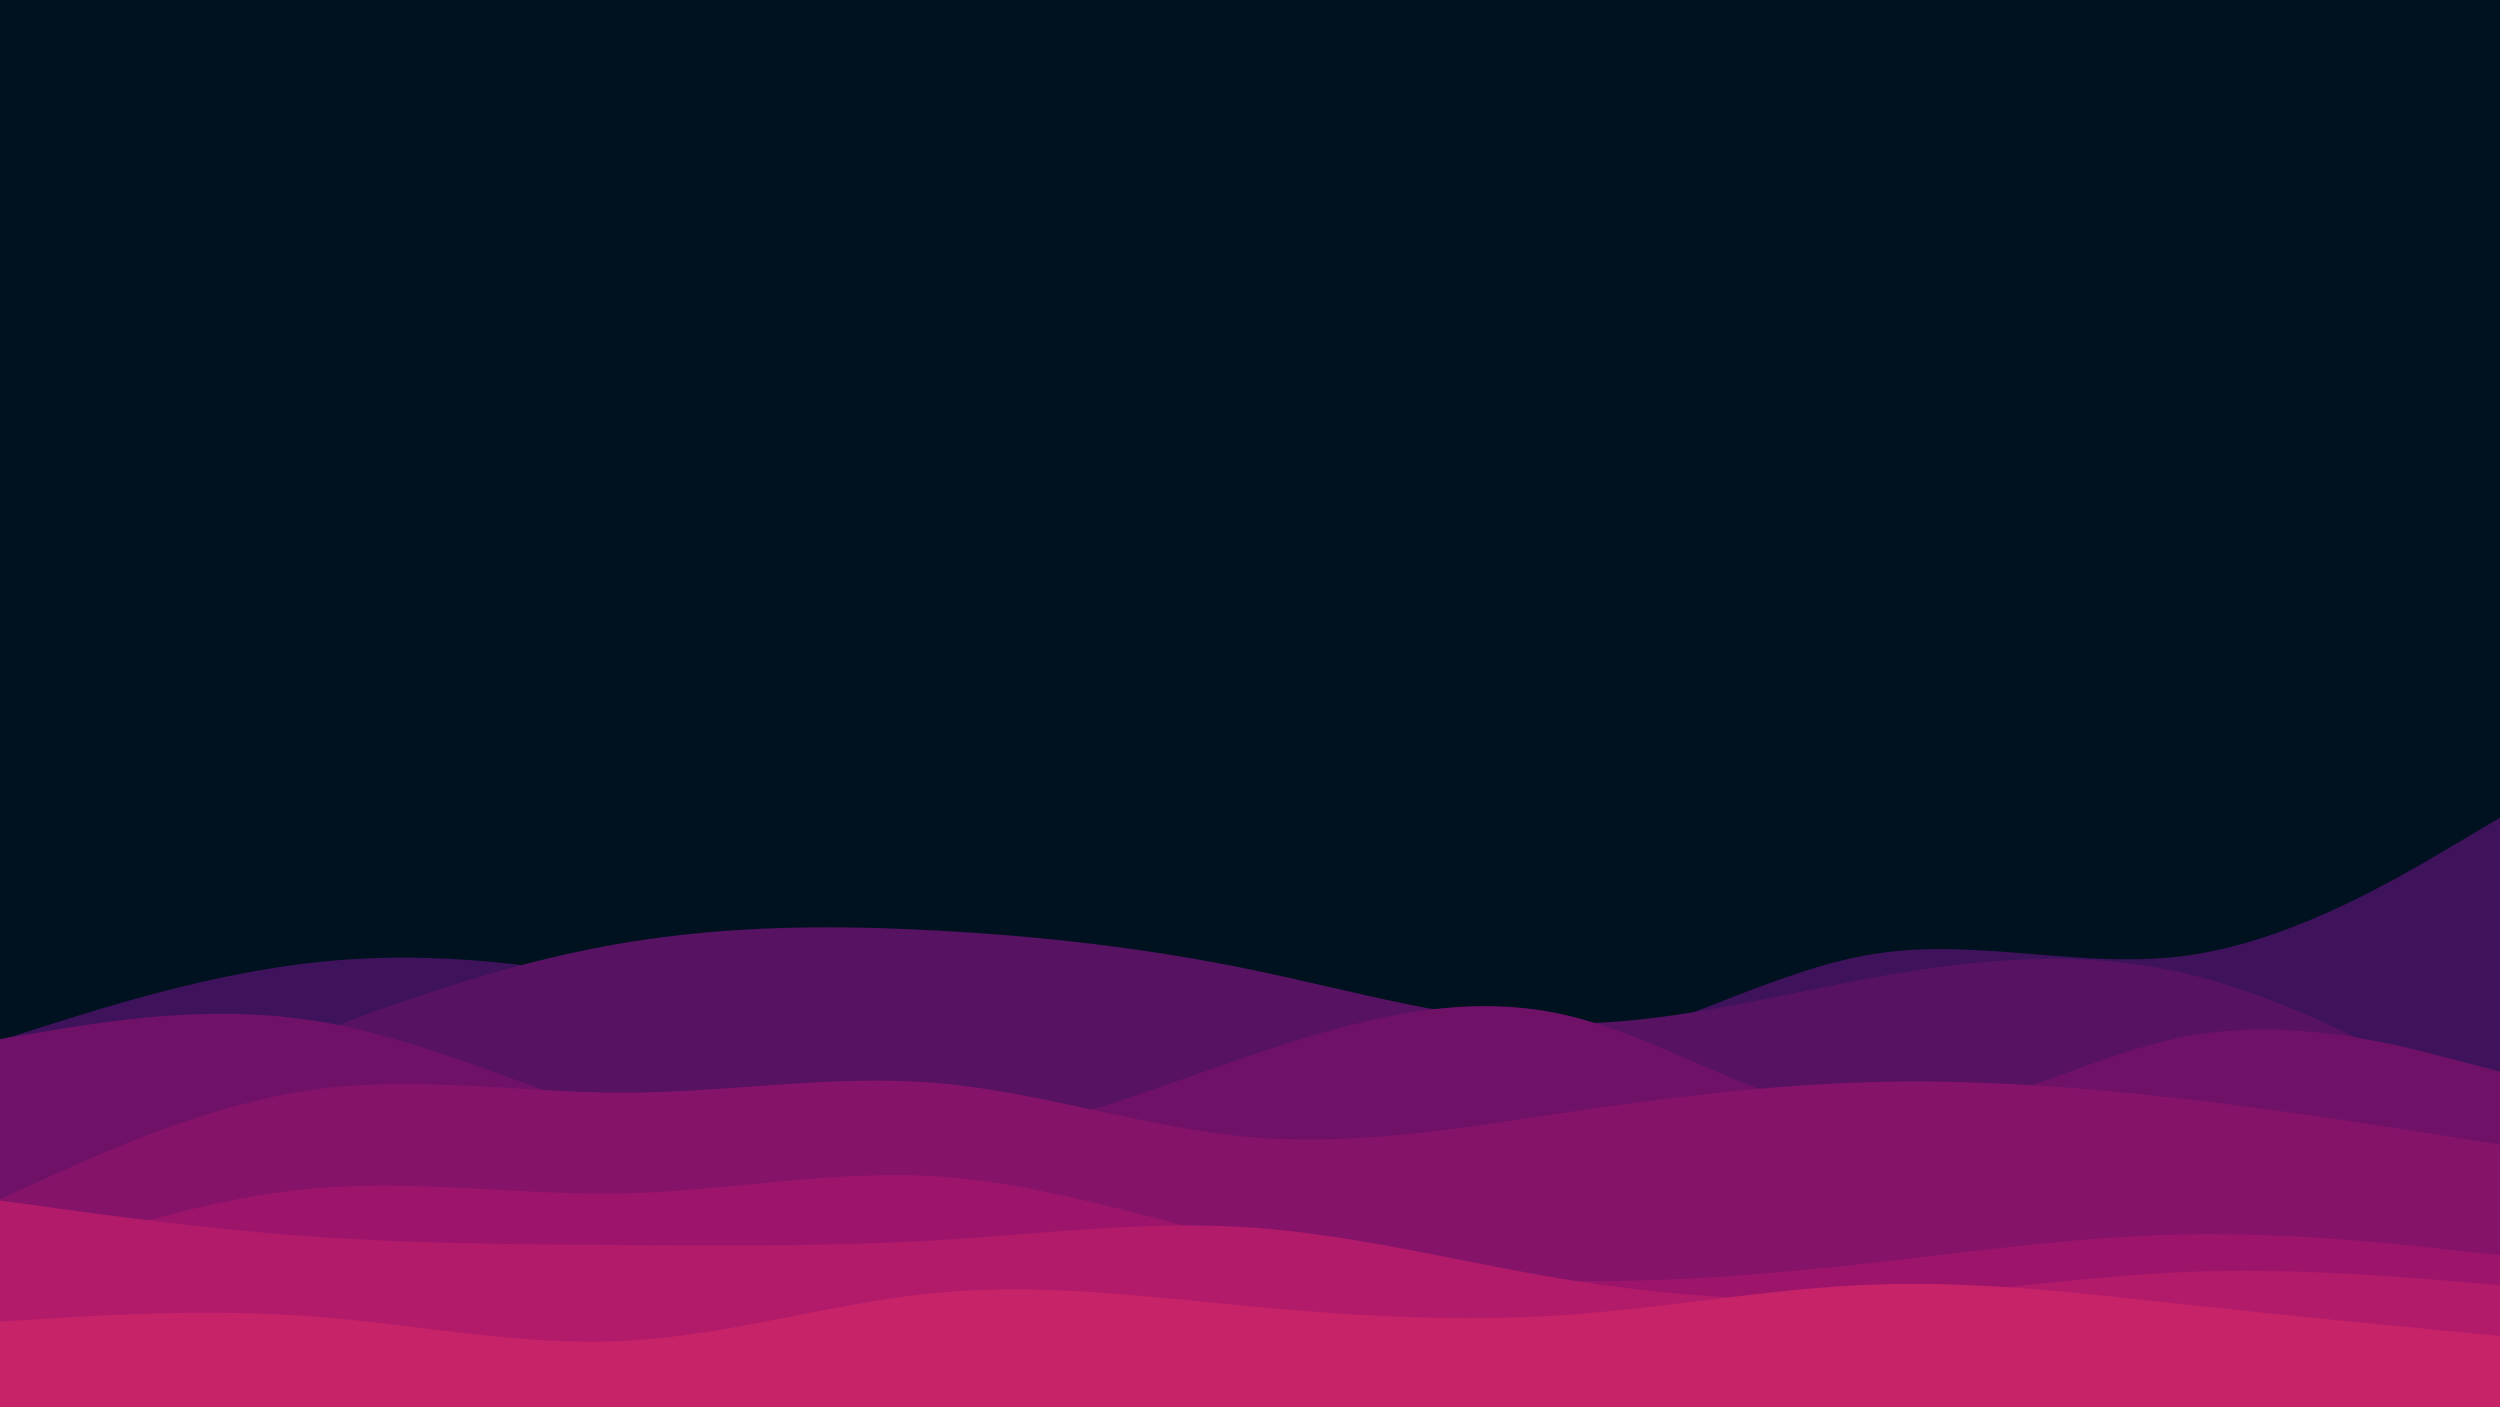
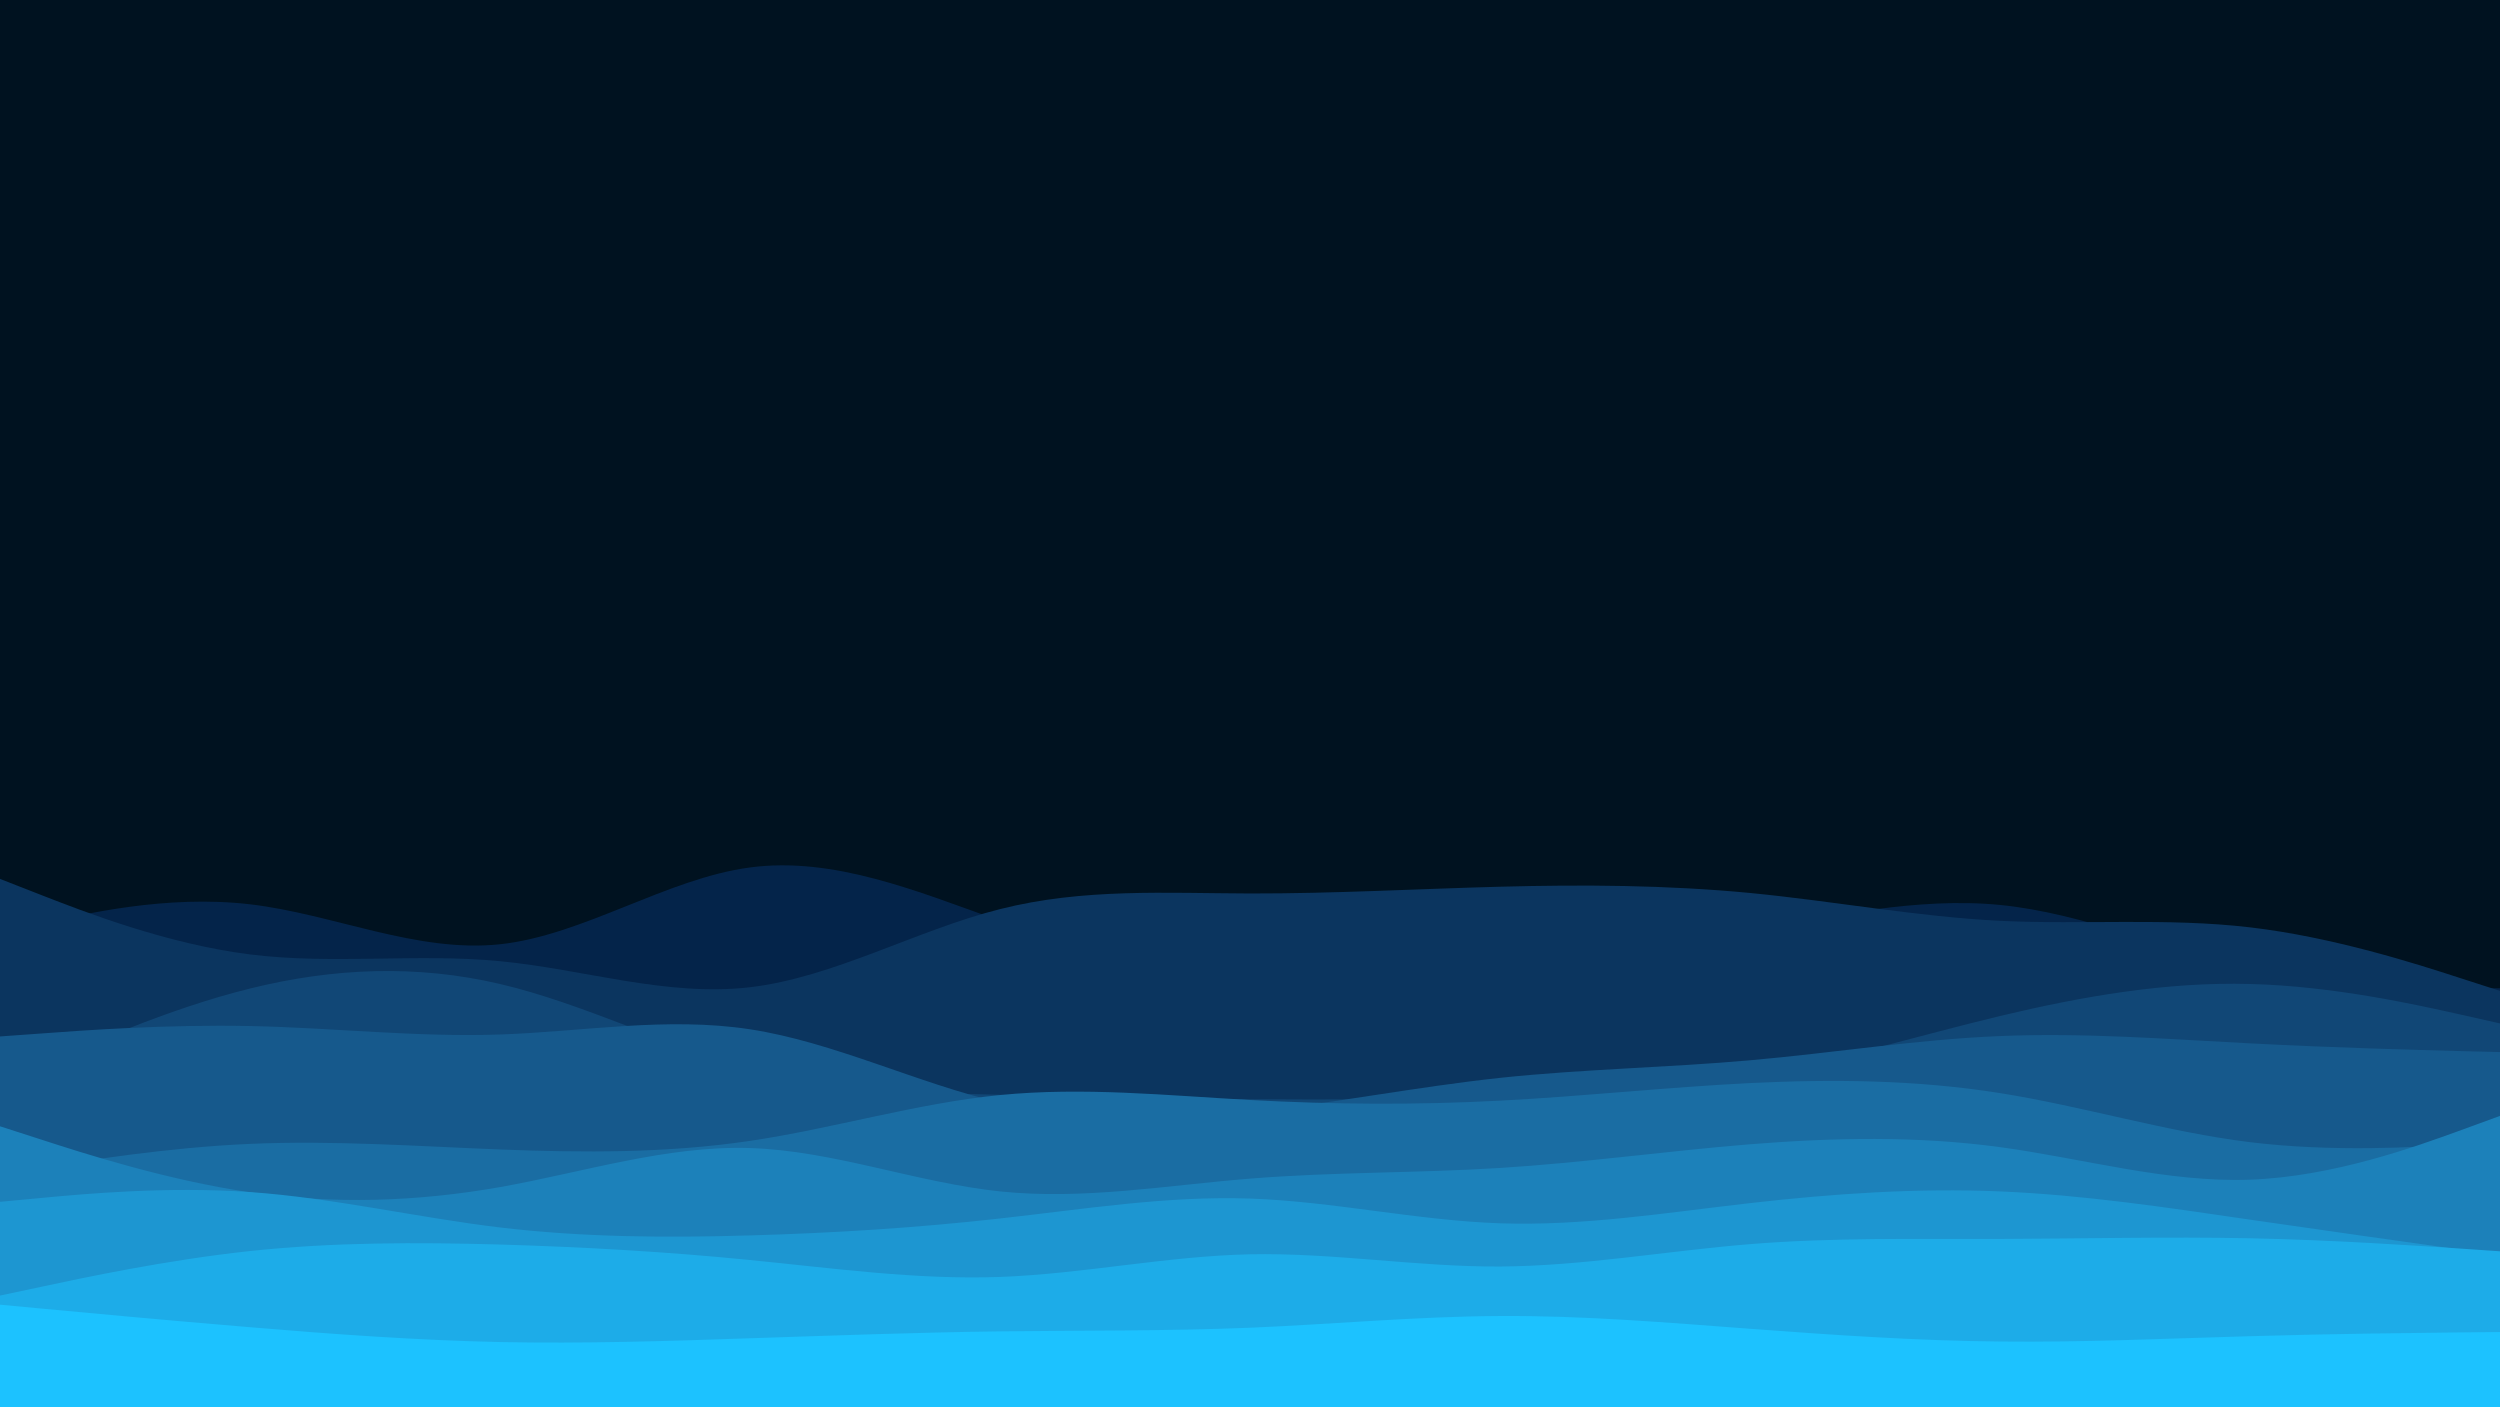
<svg xmlns="http://www.w3.org/2000/svg" id="visual" viewBox="0 0 1920 1080" width="1920" height="1080" version="1.1">
  <rect x="0" y="0" width="1920" height="1080" fill="#001220" />
-   <path d="M0 799L40 786.3C80 773.7 160 748.3 240 739.3C320 730.3 400 737.7 480 754.7C560 771.7 640 798.3 720 801.7C800 805 880 785 960 788.3C1040 791.7 1120 818.3 1200 806.7C1280 795 1360 745 1440 732.5C1520 720 1600 745 1680 733.8C1760 722.7 1840 675.3 1880 651.7L1920 628L1920 1081L1880 1081C1840 1081 1760 1081 1680 1081C1600 1081 1520 1081 1440 1081C1360 1081 1280 1081 1200 1081C1120 1081 1040 1081 960 1081C880 1081 800 1081 720 1081C640 1081 560 1081 480 1081C400 1081 320 1081 240 1081C160 1081 80 1081 40 1081L0 1081Z" fill="#3f125c" />
-   <path d="M0 897L40 879.2C80 861.3 160 825.7 240 794.7C320 763.7 400 737.3 480 724C560 710.7 640 710.3 720 714.7C800 719 880 728 960 744.5C1040 761 1120 785 1200 786C1280 787 1360 765 1440 750.5C1520 736 1600 729 1680 748C1760 767 1840 812 1880 834.5L1920 857L1920 1081L1880 1081C1840 1081 1760 1081 1680 1081C1600 1081 1520 1081 1440 1081C1360 1081 1280 1081 1200 1081C1120 1081 1040 1081 960 1081C880 1081 800 1081 720 1081C640 1081 560 1081 480 1081C400 1081 320 1081 240 1081C160 1081 80 1081 40 1081L0 1081Z" fill="#571262" />
-   <path d="M0 798L40 791.3C80 784.7 160 771.3 240 783.7C320 796 400 834 480 858C560 882 640 892 720 881C800 870 880 838 960 810.8C1040 783.7 1120 761.3 1200 779C1280 796.7 1360 854.3 1440 857.8C1520 861.3 1600 810.7 1680 795.8C1760 781 1840 802 1880 812.5L1920 823L1920 1081L1880 1081C1840 1081 1760 1081 1680 1081C1600 1081 1520 1081 1440 1081C1360 1081 1280 1081 1200 1081C1120 1081 1040 1081 960 1081C880 1081 800 1081 720 1081C640 1081 560 1081 480 1081C400 1081 320 1081 240 1081C160 1081 80 1081 40 1081L0 1081Z" fill="#6f1267" />
-   <path d="M0 921L40 902.8C80 884.7 160 848.3 240 837C320 825.7 400 839.3 480 839.2C560 839 640 825 720 831.8C800 838.7 880 866.3 960 873.3C1040 880.3 1120 866.7 1200 854.8C1280 843 1360 833 1440 831C1520 829 1600 835 1680 844.3C1760 853.7 1840 866.3 1880 872.7L1920 879L1920 1081L1880 1081C1840 1081 1760 1081 1680 1081C1600 1081 1520 1081 1440 1081C1360 1081 1280 1081 1200 1081C1120 1081 1040 1081 960 1081C880 1081 800 1081 720 1081C640 1081 560 1081 480 1081C400 1081 320 1081 240 1081C160 1081 80 1081 40 1081L0 1081Z" fill="#86136a" />
-   <path d="M0 974L40 960.5C80 947 160 920 240 912.8C320 905.7 400 918.3 480 916.5C560 914.7 640 898.3 720 903.5C800 908.7 880 935.3 960 953.7C1040 972 1120 982 1200 983.7C1280 985.3 1360 978.7 1440 969.7C1520 960.7 1600 949.3 1680 948C1760 946.7 1840 955.3 1880 959.7L1920 964L1920 1081L1880 1081C1840 1081 1760 1081 1680 1081C1600 1081 1520 1081 1440 1081C1360 1081 1280 1081 1200 1081C1120 1081 1040 1081 960 1081C880 1081 800 1081 720 1081C640 1081 560 1081 480 1081C400 1081 320 1081 240 1081C160 1081 80 1081 40 1081L0 1081Z" fill="#9c156b" />
-   <path d="M0 922L40 927.5C80 933 160 944 240 949.7C320 955.3 400 955.7 480 956.2C560 956.7 640 957.3 720 952.5C800 947.7 880 937.3 960 942.7C1040 948 1120 969 1200 982.2C1280 995.3 1360 1000.7 1440 996.8C1520 993 1600 980 1680 976.8C1760 973.7 1840 980.3 1880 983.7L1920 987L1920 1081L1880 1081C1840 1081 1760 1081 1680 1081C1600 1081 1520 1081 1440 1081C1360 1081 1280 1081 1200 1081C1120 1081 1040 1081 960 1081C880 1081 800 1081 720 1081C640 1081 560 1081 480 1081C400 1081 320 1081 240 1081C160 1081 80 1081 40 1081L0 1081Z" fill="#b21a6a" />
-   <path d="M0 1015L40 1012.5C80 1010 160 1005 240 1011C320 1017 400 1034 480 1029.8C560 1025.7 640 1000.3 720 992.8C800 985.3 880 995.7 960 1003.2C1040 1010.7 1120 1015.3 1200 1010C1280 1004.7 1360 989.3 1440 986.5C1520 983.7 1600 993.3 1680 1002C1760 1010.7 1840 1018.3 1880 1022.2L1920 1026L1920 1081L1880 1081C1840 1081 1760 1081 1680 1081C1600 1081 1520 1081 1440 1081C1360 1081 1280 1081 1200 1081C1120 1081 1040 1081 960 1081C880 1081 800 1081 720 1081C640 1081 560 1081 480 1081C400 1081 320 1081 240 1081C160 1081 80 1081 40 1081L0 1081Z" fill="#c62368" />
+   <path d="M0 717L32 709.5C64 702 128 687 192 694.5C256 702 320 732 384 725.2C448 718.3 512 674.7 576 666.2C640 657.7 704 684.3 768 707.2C832 730 896 749 960 751C1024 753 1088 738 1152 730C1216 722 1280 721 1344 712.7C1408 704.3 1472 688.7 1536 695C1600 701.3 1664 729.7 1728 744C1792 758.3 1856 758.7 1888 758.8L1920 759L1920 1081L1888 1081C1856 1081 1792 1081 1728 1081C1664 1081 1600 1081 1536 1081C1472 1081 1408 1081 1344 1081C1280 1081 1216 1081 1152 1081C1088 1081 1024 1081 960 1081C896 1081 832 1081 768 1081C704 1081 640 1081 576 1081C512 1081 448 1081 384 1081C320 1081 256 1081 192 1081C128 1081 64 1081 32 1081L0 1081Z" fill="#04244a" />
+   <path d="M0 675L32 687.5C64 700 128 725 192 733C256 741 320 732 384 738.2C448 744.3 512 765.7 576 758.2C640 750.7 704 714.3 768 698.2C832 682 896 686 960 686.2C1024 686.3 1088 682.7 1152 681C1216 679.3 1280 679.7 1344 685.8C1408 692 1472 704 1536 707.2C1600 710.3 1664 704.7 1728 712.2C1792 719.7 1856 740.3 1888 750.7L1920 761L1920 1081L1888 1081C1856 1081 1792 1081 1728 1081C1664 1081 1600 1081 1536 1081C1472 1081 1408 1081 1344 1081C1280 1081 1216 1081 1152 1081C1088 1081 1024 1081 960 1081C896 1081 832 1081 768 1081C704 1081 640 1081 576 1081C512 1081 448 1081 384 1081C320 1081 256 1081 192 1081C128 1081 64 1081 32 1081L0 1081Z" fill="#0b355f" />
+   <path d="M0 833L32 818.5C64 804 128 775 192 759.2C256 743.3 320 740.7 384 755.7C448 770.7 512 803.3 576 820.5C640 837.7 704 839.3 768 840.8C832 842.3 896 843.7 960 844.2C1024 844.7 1088 844.3 1152 842.7C1216 841 1280 838 1344 826.7C1408 815.3 1472 795.7 1536 780.3C1600 765 1664 754 1728 755.7C1792 757.3 1856 771.7 1888 778.8L1920 786L1920 1081L1888 1081C1856 1081 1792 1081 1728 1081C1664 1081 1600 1081 1536 1081C1472 1081 1408 1081 1344 1081C1280 1081 1216 1081 1152 1081C1088 1081 1024 1081 960 1081C896 1081 832 1081 768 1081C704 1081 640 1081 576 1081C512 1081 448 1081 384 1081C320 1081 256 1081 192 1081C128 1081 64 1081 32 1081L0 1081Z" fill="#114776" />
+   <path d="M0 796L32 793.7C64 791.3 128 786.7 192 788C256 789.3 320 796.7 384 794.5C448 792.3 512 780.7 576 790.5C640 800.3 704 831.7 768 846.8C832 862 896 861 960 854.2C1024 847.3 1088 834.7 1152 827.8C1216 821 1280 820 1344 814.3C1408 808.7 1472 798.3 1536 795.7C1600 793 1664 798 1728 801.3C1792 804.7 1856 806.3 1888 807.2L1920 808L1920 1081L1888 1081C1856 1081 1792 1081 1728 1081C1664 1081 1600 1081 1536 1081C1472 1081 1408 1081 1344 1081C1280 1081 1216 1081 1152 1081C1088 1081 1024 1081 960 1081C896 1081 832 1081 768 1081C704 1081 640 1081 576 1081C512 1081 448 1081 384 1081C320 1081 256 1081 192 1081C128 1081 64 1081 32 1081L0 1081Z" fill="#16598c" />
+   <path d="M0 902L32 896.8C64 891.7 128 881.3 192 878.5C256 875.7 320 880.3 384 882.8C448 885.3 512 885.7 576 876.2C640 866.7 704 847.3 768 841C832 834.7 896 841.3 960 844.8C1024 848.3 1088 848.7 1152 845.3C1216 842 1280 835 1344 831.8C1408 828.7 1472 829.3 1536 839.5C1600 849.7 1664 869.3 1728 877.2C1792 885 1856 881 1888 879L1920 877L1920 1081L1888 1081C1856 1081 1792 1081 1728 1081C1664 1081 1600 1081 1536 1081C1472 1081 1408 1081 1344 1081C1280 1081 1216 1081 1152 1081C1088 1081 1024 1081 960 1081C896 1081 832 1081 768 1081C704 1081 640 1081 576 1081C512 1081 448 1081 384 1081C320 1081 256 1081 192 1081C128 1081 64 1081 32 1081L0 1081Z" fill="#1a6da3" />
+   <path d="M0 865L32 875.3C64 885.7 128 906.3 192 915.7C256 925 320 923 384 911.7C448 900.3 512 879.7 576 881.7C640 883.7 704 908.3 768 915C832 921.7 896 910.3 960 905.2C1024 900 1088 901 1152 897C1216 893 1280 884 1344 878.8C1408 873.7 1472 872.3 1536 881C1600 889.7 1664 908.3 1728 906C1792 903.7 1856 880.3 1888 868.7L1920 857L1920 1081L1888 1081C1856 1081 1792 1081 1728 1081C1664 1081 1600 1081 1536 1081C1472 1081 1408 1081 1344 1081C1280 1081 1216 1081 1152 1081C1088 1081 1024 1081 960 1081C896 1081 832 1081 768 1081C704 1081 640 1081 576 1081C512 1081 448 1081 384 1081C320 1081 256 1081 192 1081C128 1081 64 1081 32 1081L0 1081Z" fill="#1c81ba" />
+   <path d="M0 923L32 920C64 917 128 911 192 915.5C256 920 320 935 384 942.7C448 950.3 512 950.7 576 948.8C640 947 704 943 768 935.8C832 928.7 896 918.3 960 920.5C1024 922.7 1088 937.3 1152 939.5C1216 941.7 1280 931.3 1344 924C1408 916.7 1472 912.3 1536 915C1600 917.7 1664 927.3 1728 936.7C1792 946 1856 955 1888 959.5L1920 964L1920 1081L1888 1081C1856 1081 1792 1081 1728 1081C1664 1081 1600 1081 1536 1081C1472 1081 1408 1081 1344 1081C1280 1081 1216 1081 1152 1081C1088 1081 1024 1081 960 1081C896 1081 832 1081 768 1081C704 1081 640 1081 576 1081C512 1081 448 1081 384 1081C320 1081 256 1081 192 1081C128 1081 64 1081 32 1081L0 1081Z" fill="#1d96d1" />
+   <path d="M0 995L32 988.2C64 981.3 128 967.7 192 960.8C256 954 320 954 384 955.8C448 957.7 512 961.3 576 967.7C640 974 704 983 768 980.7C832 978.3 896 964.7 960 963.3C1024 962 1088 973 1152 972.7C1216 972.3 1280 960.7 1344 955.5C1408 950.3 1472 951.7 1536 951.5C1600 951.3 1664 949.7 1728 951C1792 952.3 1856 956.7 1888 958.8L1920 961L1920 1081L1888 1081C1856 1081 1792 1081 1728 1081C1664 1081 1600 1081 1536 1081C1472 1081 1408 1081 1344 1081C1280 1081 1216 1081 1152 1081C1088 1081 1024 1081 960 1081C896 1081 832 1081 768 1081C704 1081 640 1081 576 1081C512 1081 448 1081 384 1081C320 1081 256 1081 192 1081C128 1081 64 1081 32 1081L0 1081Z" fill="#1dace8" />
+   <path d="M0 1002L32 1005C64 1008 128 1014 192 1019.3C256 1024.7 320 1029.3 384 1030.7C448 1032 512 1030 576 1027.8C640 1025.7 704 1023.3 768 1022.5C832 1021.7 896 1022.3 960 1019.7C1024 1017 1088 1011 1152 1010.7C1216 1010.3 1280 1015.7 1344 1020.5C1408 1025.3 1472 1029.7 1536 1030.3C1600 1031 1664 1028 1728 1026.2C1792 1024.3 1856 1023.7 1888 1023.3L1920 1023L1920 1081L1888 1081C1856 1081 1792 1081 1728 1081C1664 1081 1600 1081 1536 1081C1472 1081 1408 1081 1344 1081C1280 1081 1216 1081 1152 1081C1088 1081 1024 1081 960 1081C896 1081 832 1081 768 1081C704 1081 640 1081 576 1081C512 1081 448 1081 384 1081C320 1081 256 1081 192 1081C128 1081 64 1081 32 1081L0 1081Z" fill="#1cc2ff" />
</svg>
